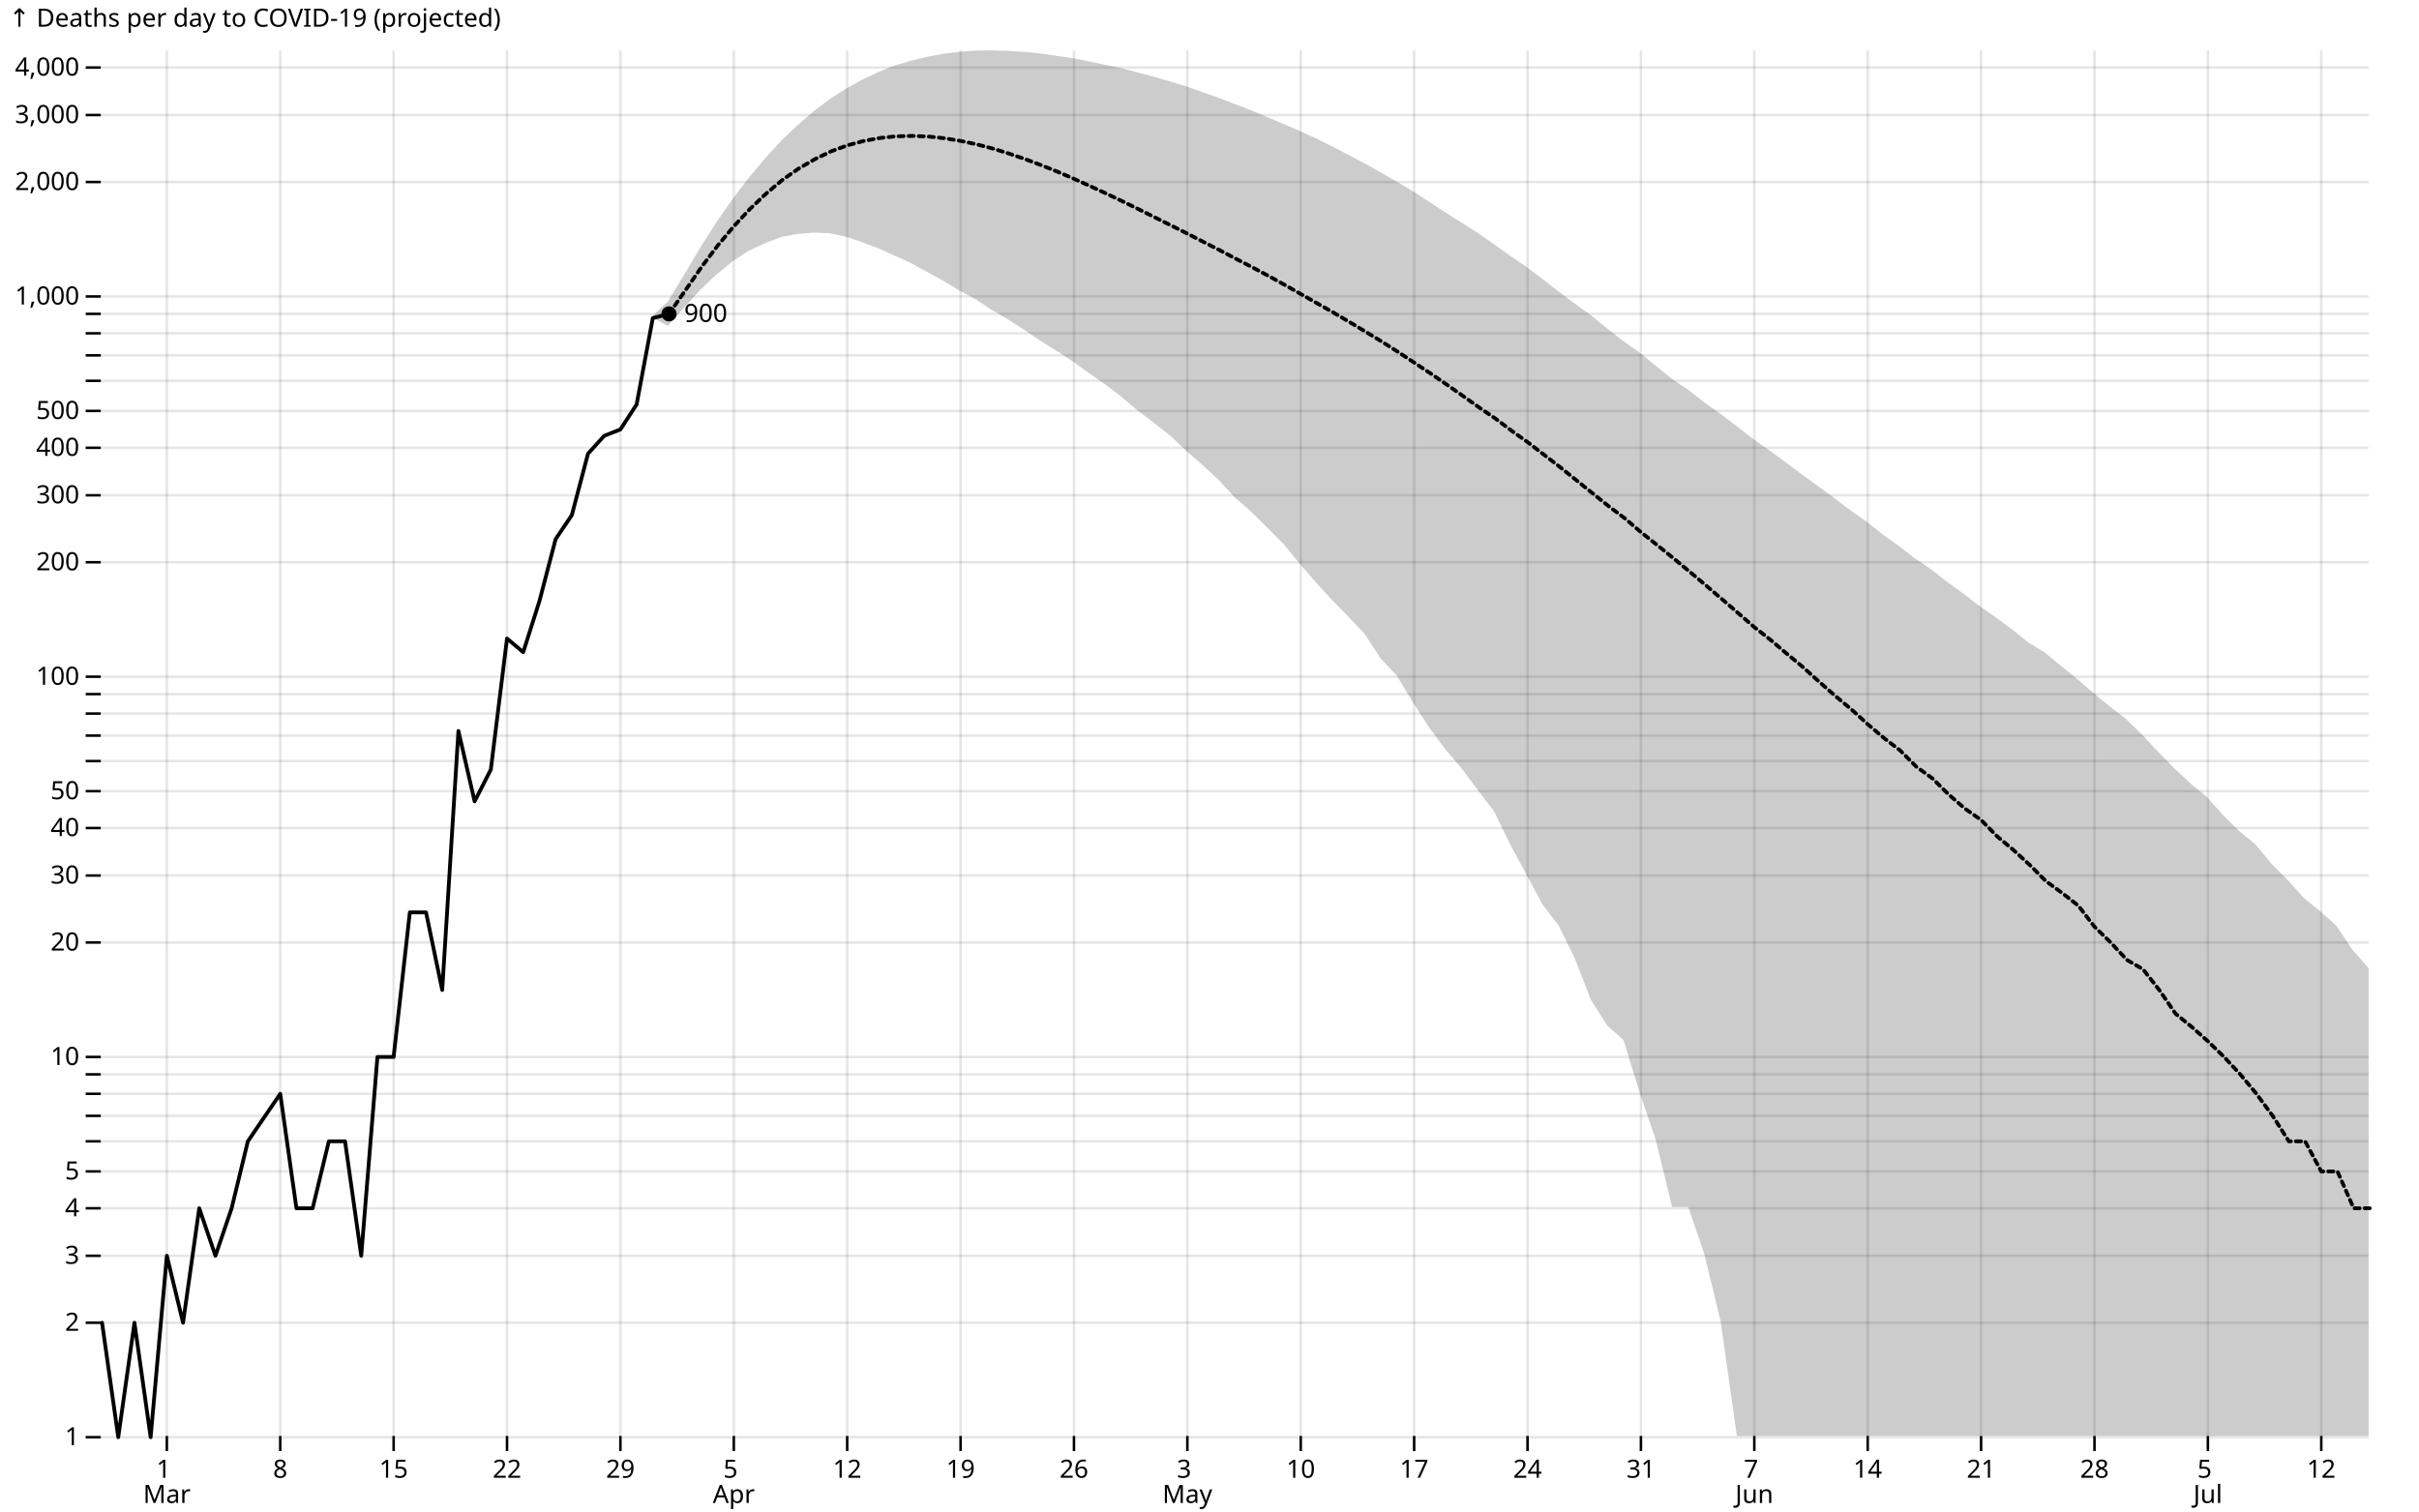
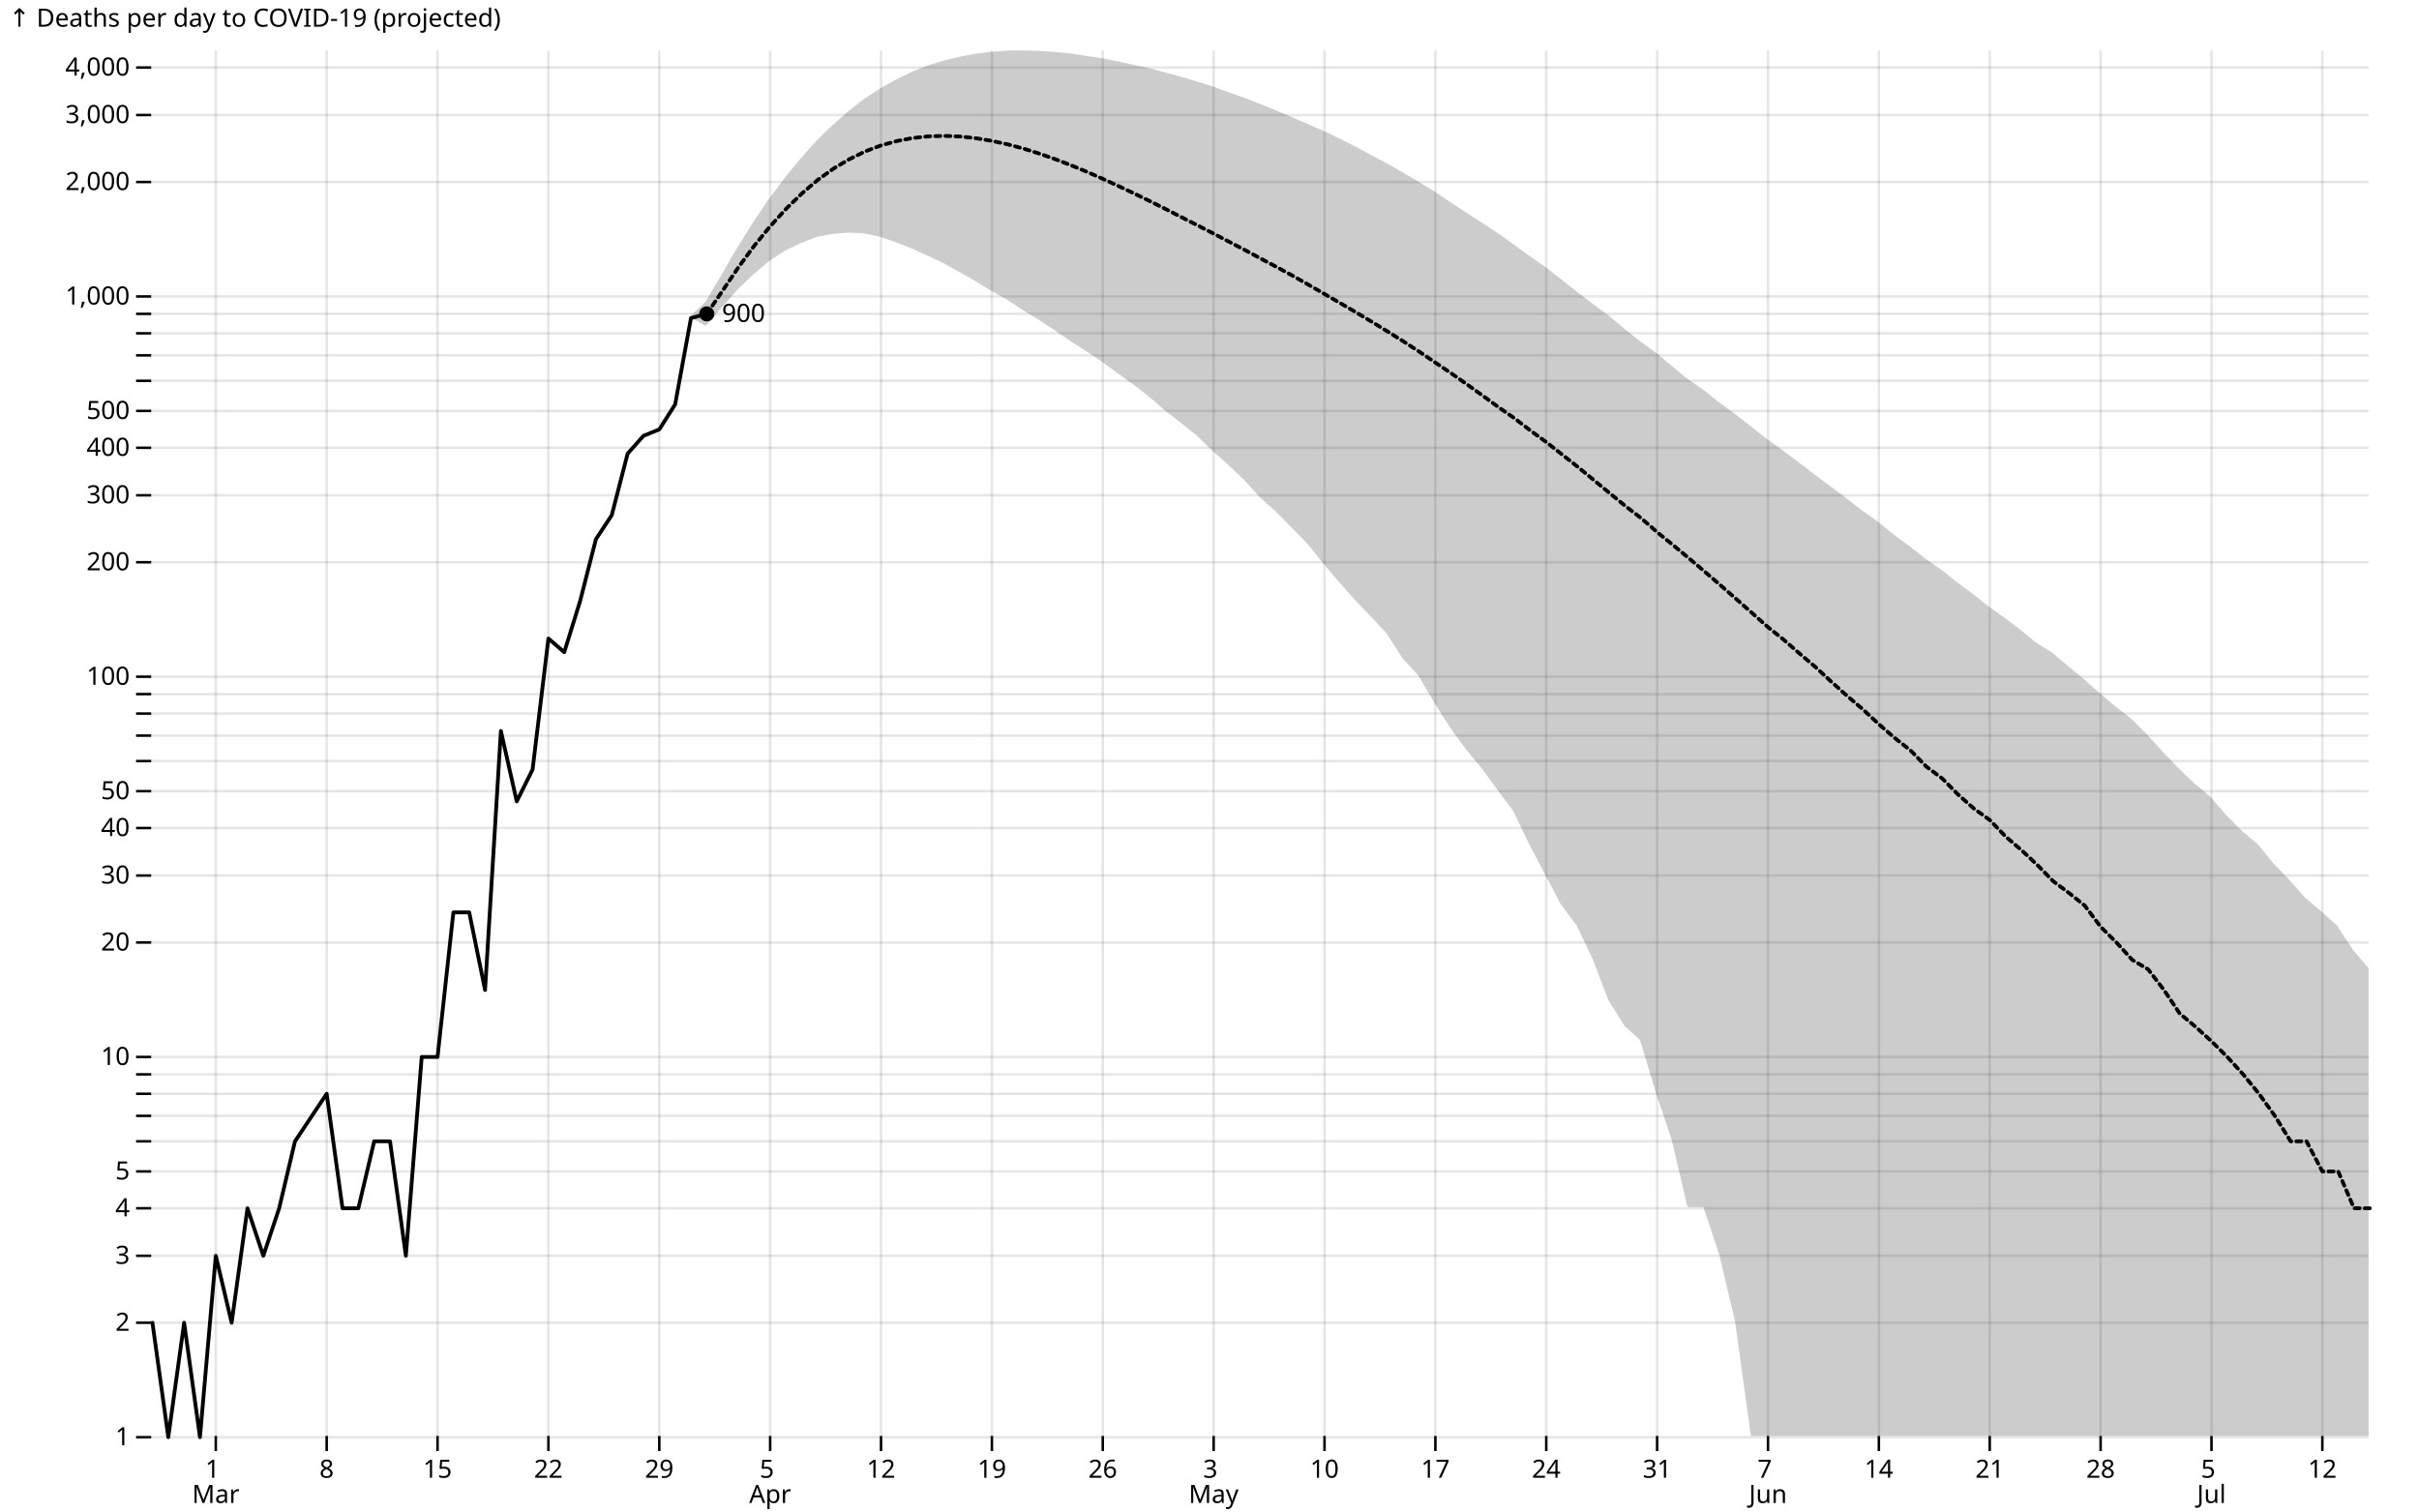
<svg xmlns="http://www.w3.org/2000/svg" class="plot" fill="currentColor" font-family="system-ui, sans-serif" font-size="10" text-anchor="middle" width="960" height="600" viewBox="0 0 960 600">
  <style>
    .plot {
      display: block;
      background: white;
      height: auto;
      height: intrinsic;
      max-width: 100%;
    }

    .plot text,
    .plot tspan {
      white-space: pre;
    }
  </style>
  <g aria-label="y-grid" stroke="currentColor" stroke-opacity="0.1" transform="translate(0,0.5)">
-     <line x1="40" x2="940" y1="570" y2="570" />
-     <line x1="40" x2="940" y1="524.563" y2="524.563" />
-     <line x1="40" x2="940" y1="497.984" y2="497.984" />
-     <line x1="40" x2="940" y1="479.125" y2="479.125" />
-     <line x1="40" x2="940" y1="464.498" y2="464.498" />
-     <line x1="40" x2="940" y1="452.546" y2="452.546" />
-     <line x1="40" x2="940" y1="442.441" y2="442.441" />
-     <line x1="40" x2="940" y1="433.688" y2="433.688" />
-     <line x1="40" x2="940" y1="425.967" y2="425.967" />
-     <line x1="40" x2="940" y1="419.061" y2="419.061" />
-     <line x1="40" x2="940" y1="373.623" y2="373.623" />
-     <line x1="40" x2="940" y1="347.044" y2="347.044" />
-     <line x1="40" x2="940" y1="328.186" y2="328.186" />
-     <line x1="40" x2="940" y1="313.559" y2="313.559" />
-     <line x1="40" x2="940" y1="301.607" y2="301.607" />
-     <line x1="40" x2="940" y1="291.502" y2="291.502" />
-     <line x1="40" x2="940" y1="282.749" y2="282.749" />
-     <line x1="40" x2="940" y1="275.028" y2="275.028" />
-     <line x1="40" x2="940" y1="268.121" y2="268.121" />
-     <line x1="40" x2="940" y1="222.684" y2="222.684" />
-     <line x1="40" x2="940" y1="196.105" y2="196.105" />
-     <line x1="40" x2="940" y1="177.247" y2="177.247" />
-     <line x1="40" x2="940" y1="162.619" y2="162.619" />
-     <line x1="40" x2="940" y1="150.668" y2="150.668" />
-     <line x1="40" x2="940" y1="140.563" y2="140.563" />
-     <line x1="40" x2="940" y1="131.809" y2="131.809" />
-     <line x1="40" x2="940" y1="124.089" y2="124.089" />
-     <line x1="40" x2="940" y1="117.182" y2="117.182" />
-     <line x1="40" x2="940" y1="71.745" y2="71.745" />
-     <line x1="40" x2="940" y1="45.166" y2="45.166" />
-     <line x1="40" x2="940" y1="26.307" y2="26.307" />
+     <line x1="60" x2="940" y1="570" y2="570" />
+     <line x1="60" x2="940" y1="524.563" y2="524.563" />
+     <line x1="60" x2="940" y1="497.984" y2="497.984" />
+     <line x1="60" x2="940" y1="479.125" y2="479.125" />
+     <line x1="60" x2="940" y1="464.498" y2="464.498" />
+     <line x1="60" x2="940" y1="452.546" y2="452.546" />
+     <line x1="60" x2="940" y1="442.441" y2="442.441" />
+     <line x1="60" x2="940" y1="433.688" y2="433.688" />
+     <line x1="60" x2="940" y1="425.967" y2="425.967" />
+     <line x1="60" x2="940" y1="419.061" y2="419.061" />
+     <line x1="60" x2="940" y1="373.623" y2="373.623" />
+     <line x1="60" x2="940" y1="347.044" y2="347.044" />
+     <line x1="60" x2="940" y1="328.186" y2="328.186" />
+     <line x1="60" x2="940" y1="313.559" y2="313.559" />
+     <line x1="60" x2="940" y1="301.607" y2="301.607" />
+     <line x1="60" x2="940" y1="291.502" y2="291.502" />
+     <line x1="60" x2="940" y1="282.749" y2="282.749" />
+     <line x1="60" x2="940" y1="275.028" y2="275.028" />
+     <line x1="60" x2="940" y1="268.121" y2="268.121" />
+     <line x1="60" x2="940" y1="222.684" y2="222.684" />
+     <line x1="60" x2="940" y1="196.105" y2="196.105" />
+     <line x1="60" x2="940" y1="177.247" y2="177.247" />
+     <line x1="60" x2="940" y1="162.619" y2="162.619" />
+     <line x1="60" x2="940" y1="150.668" y2="150.668" />
+     <line x1="60" x2="940" y1="140.563" y2="140.563" />
+     <line x1="60" x2="940" y1="131.809" y2="131.809" />
+     <line x1="60" x2="940" y1="124.089" y2="124.089" />
+     <line x1="60" x2="940" y1="117.182" y2="117.182" />
+     <line x1="60" x2="940" y1="71.745" y2="71.745" />
+     <line x1="60" x2="940" y1="45.166" y2="45.166" />
+     <line x1="60" x2="940" y1="26.307" y2="26.307" />
  </g>
  <g aria-label="y-axis tick" fill="none" stroke="currentColor" transform="translate(0,0.5)">
-     <path transform="translate(40,570)" d="M0,0L-6,0" />
-     <path transform="translate(40,524.5627)" d="M0,0L-6,0" />
-     <path transform="translate(40,497.9836)" d="M0,0L-6,0" />
-     <path transform="translate(40,479.1254)" d="M0,0L-6,0" />
-     <path transform="translate(40,464.4979)" d="M0,0L-6,0" />
-     <path transform="translate(40,452.5463)" d="M0,0L-6,0" />
-     <path transform="translate(40,442.4414)" d="M0,0L-6,0" />
-     <path transform="translate(40,433.6882)" d="M0,0L-6,0" />
-     <path transform="translate(40,425.9672)" d="M0,0L-6,0" />
-     <path transform="translate(40,419.0606)" d="M0,0L-6,0" />
-     <path transform="translate(40,373.6234)" d="M0,0L-6,0" />
-     <path transform="translate(40,347.0443)" d="M0,0L-6,0" />
-     <path transform="translate(40,328.1861)" d="M0,0L-6,0" />
-     <path transform="translate(40,313.5585)" d="M0,0L-6,0" />
-     <path transform="translate(40,301.607)" d="M0,0L-6,0" />
-     <path transform="translate(40,291.5021)" d="M0,0L-6,0" />
-     <path transform="translate(40,282.7488)" d="M0,0L-6,0" />
-     <path transform="translate(40,275.0279)" d="M0,0L-6,0" />
-     <path transform="translate(40,268.1213)" d="M0,0L-6,0" />
-     <path transform="translate(40,222.684)" d="M0,0L-6,0" />
-     <path transform="translate(40,196.1049)" d="M0,0L-6,0" />
-     <path transform="translate(40,177.2467)" d="M0,0L-6,0" />
-     <path transform="translate(40,162.6192)" d="M0,0L-6,0" />
-     <path transform="translate(40,150.6676)" d="M0,0L-6,0" />
-     <path transform="translate(40,140.5627)" d="M0,0L-6,0" />
-     <path transform="translate(40,131.8094)" d="M0,0L-6,0" />
-     <path transform="translate(40,124.0885)" d="M0,0L-6,0" />
-     <path transform="translate(40,117.1819)" d="M0,0L-6,0" />
-     <path transform="translate(40,71.74463)" d="M0,0L-6,0" />
-     <path transform="translate(40,45.16552)" d="M0,0L-6,0" />
-     <path transform="translate(40,26.30735)" d="M0,0L-6,0" />
+     <path transform="translate(60,570)" d="M0,0L-6,0" />
+     <path transform="translate(60,524.5627)" d="M0,0L-6,0" />
+     <path transform="translate(60,497.9836)" d="M0,0L-6,0" />
+     <path transform="translate(60,479.1254)" d="M0,0L-6,0" />
+     <path transform="translate(60,464.4979)" d="M0,0L-6,0" />
+     <path transform="translate(60,452.5463)" d="M0,0L-6,0" />
+     <path transform="translate(60,442.4414)" d="M0,0L-6,0" />
+     <path transform="translate(60,433.6882)" d="M0,0L-6,0" />
+     <path transform="translate(60,425.9672)" d="M0,0L-6,0" />
+     <path transform="translate(60,419.0606)" d="M0,0L-6,0" />
+     <path transform="translate(60,373.6234)" d="M0,0L-6,0" />
+     <path transform="translate(60,347.0443)" d="M0,0L-6,0" />
+     <path transform="translate(60,328.1861)" d="M0,0L-6,0" />
+     <path transform="translate(60,313.5585)" d="M0,0L-6,0" />
+     <path transform="translate(60,301.607)" d="M0,0L-6,0" />
+     <path transform="translate(60,291.5021)" d="M0,0L-6,0" />
+     <path transform="translate(60,282.7488)" d="M0,0L-6,0" />
+     <path transform="translate(60,275.0279)" d="M0,0L-6,0" />
+     <path transform="translate(60,268.1213)" d="M0,0L-6,0" />
+     <path transform="translate(60,222.684)" d="M0,0L-6,0" />
+     <path transform="translate(60,196.1049)" d="M0,0L-6,0" />
+     <path transform="translate(60,177.2467)" d="M0,0L-6,0" />
+     <path transform="translate(60,162.6192)" d="M0,0L-6,0" />
+     <path transform="translate(60,150.6676)" d="M0,0L-6,0" />
+     <path transform="translate(60,140.5627)" d="M0,0L-6,0" />
+     <path transform="translate(60,131.8094)" d="M0,0L-6,0" />
+     <path transform="translate(60,124.0885)" d="M0,0L-6,0" />
+     <path transform="translate(60,117.1819)" d="M0,0L-6,0" />
+     <path transform="translate(60,71.74463)" d="M0,0L-6,0" />
+     <path transform="translate(60,45.16552)" d="M0,0L-6,0" />
+     <path transform="translate(60,26.30735)" d="M0,0L-6,0" />
  </g>
  <g aria-label="y-axis tick label" text-anchor="end" font-variant="tabular-nums" transform="translate(-8.5,0.5)">
-     <text y="0.32em" transform="translate(40,570)">1</text>
-     <text y="0.32em" transform="translate(40,524.5627)">2</text>
-     <text y="0.32em" transform="translate(40,497.9836)">3</text>
-     <text y="0.32em" transform="translate(40,479.1254)">4</text>
-     <text y="0.32em" transform="translate(40,464.4979)">5</text>
-     <text y="0.32em" transform="translate(40,452.5463)" />
-     <text y="0.32em" transform="translate(40,442.4414)" />
-     <text y="0.32em" transform="translate(40,433.6882)" />
-     <text y="0.32em" transform="translate(40,425.9672)" />
-     <text y="0.32em" transform="translate(40,419.0606)">10</text>
-     <text y="0.32em" transform="translate(40,373.6234)">20</text>
-     <text y="0.32em" transform="translate(40,347.0443)">30</text>
-     <text y="0.32em" transform="translate(40,328.1861)">40</text>
-     <text y="0.32em" transform="translate(40,313.5585)">50</text>
-     <text y="0.32em" transform="translate(40,301.607)" />
-     <text y="0.32em" transform="translate(40,291.5021)" />
-     <text y="0.32em" transform="translate(40,282.7488)" />
-     <text y="0.32em" transform="translate(40,275.0279)" />
-     <text y="0.32em" transform="translate(40,268.1213)">100</text>
-     <text y="0.32em" transform="translate(40,222.684)">200</text>
-     <text y="0.32em" transform="translate(40,196.1049)">300</text>
-     <text y="0.32em" transform="translate(40,177.2467)">400</text>
-     <text y="0.32em" transform="translate(40,162.6192)">500</text>
-     <text y="0.32em" transform="translate(40,150.6676)" />
-     <text y="0.32em" transform="translate(40,140.5627)" />
-     <text y="0.32em" transform="translate(40,131.8094)" />
-     <text y="0.32em" transform="translate(40,124.0885)" />
-     <text y="0.32em" transform="translate(40,117.1819)">1,000</text>
-     <text y="0.32em" transform="translate(40,71.74463)">2,000</text>
-     <text y="0.32em" transform="translate(40,45.16552)">3,000</text>
-     <text y="0.32em" transform="translate(40,26.30735)">4,000</text>
-   </g>
-   <g aria-label="y-axis label" text-anchor="start" transform="translate(-36.5,-16.5)">
-     <text y="0.71em" transform="translate(40,20)">↑ Deaths per day to COVID-19 (projected)</text>
+     <text y="0.32em" transform="translate(60,570)">1</text>
+     <text y="0.32em" transform="translate(60,524.5627)">2</text>
+     <text y="0.32em" transform="translate(60,497.9836)">3</text>
+     <text y="0.32em" transform="translate(60,479.1254)">4</text>
+     <text y="0.32em" transform="translate(60,464.4979)">5</text>
+     <text y="0.32em" transform="translate(60,452.5463)" />
+     <text y="0.32em" transform="translate(60,442.4414)" />
+     <text y="0.32em" transform="translate(60,433.6882)" />
+     <text y="0.32em" transform="translate(60,425.9672)" />
+     <text y="0.32em" transform="translate(60,419.0606)">10</text>
+     <text y="0.32em" transform="translate(60,373.6234)">20</text>
+     <text y="0.32em" transform="translate(60,347.0443)">30</text>
+     <text y="0.32em" transform="translate(60,328.1861)">40</text>
+     <text y="0.32em" transform="translate(60,313.5585)">50</text>
+     <text y="0.32em" transform="translate(60,301.607)" />
+     <text y="0.32em" transform="translate(60,291.5021)" />
+     <text y="0.32em" transform="translate(60,282.7488)" />
+     <text y="0.32em" transform="translate(60,275.0279)" />
+     <text y="0.32em" transform="translate(60,268.1213)">100</text>
+     <text y="0.32em" transform="translate(60,222.684)">200</text>
+     <text y="0.32em" transform="translate(60,196.1049)">300</text>
+     <text y="0.32em" transform="translate(60,177.2467)">400</text>
+     <text y="0.32em" transform="translate(60,162.6192)">500</text>
+     <text y="0.32em" transform="translate(60,150.6676)" />
+     <text y="0.32em" transform="translate(60,140.5627)" />
+     <text y="0.32em" transform="translate(60,131.8094)" />
+     <text y="0.32em" transform="translate(60,124.0885)" />
+     <text y="0.32em" transform="translate(60,117.1819)">1,000</text>
+     <text y="0.32em" transform="translate(60,71.74463)">2,000</text>
+     <text y="0.32em" transform="translate(60,45.16552)">3,000</text>
+     <text y="0.32em" transform="translate(60,26.30735)">4,000</text>
+   </g>
+   <g aria-label="y-axis label" text-anchor="start" transform="translate(-56.5,-16.5)">
+     <text y="0.71em" transform="translate(60,20)">↑ Deaths per day to COVID-19 (projected)</text>
  </g>
  <g aria-label="x-axis tick" fill="none" stroke="currentColor" transform="translate(0.5,0)">
-     <path transform="translate(65.71429,570)" d="M0,0L0,6" />
-     <path transform="translate(110.7143,570)" d="M0,0L0,6" />
-     <path transform="translate(155.7143,570)" d="M0,0L0,6" />
-     <path transform="translate(200.7143,570)" d="M0,0L0,6" />
-     <path transform="translate(245.7143,570)" d="M0,0L0,6" />
-     <path transform="translate(290.7143,570)" d="M0,0L0,6" />
-     <path transform="translate(335.7143,570)" d="M0,0L0,6" />
-     <path transform="translate(380.7143,570)" d="M0,0L0,6" />
-     <path transform="translate(425.7143,570)" d="M0,0L0,6" />
-     <path transform="translate(470.7143,570)" d="M0,0L0,6" />
-     <path transform="translate(515.7143,570)" d="M0,0L0,6" />
-     <path transform="translate(560.7143,570)" d="M0,0L0,6" />
-     <path transform="translate(605.7143,570)" d="M0,0L0,6" />
-     <path transform="translate(650.7143,570)" d="M0,0L0,6" />
-     <path transform="translate(695.7143,570)" d="M0,0L0,6" />
-     <path transform="translate(740.7143,570)" d="M0,0L0,6" />
-     <path transform="translate(785.7143,570)" d="M0,0L0,6" />
-     <path transform="translate(830.7143,570)" d="M0,0L0,6" />
-     <path transform="translate(875.7143,570)" d="M0,0L0,6" />
-     <path transform="translate(920.7143,570)" d="M0,0L0,6" />
+     <path transform="translate(85.14286,570)" d="M0,0L0,6" />
+     <path transform="translate(129.1429,570)" d="M0,0L0,6" />
+     <path transform="translate(173.1429,570)" d="M0,0L0,6" />
+     <path transform="translate(217.1429,570)" d="M0,0L0,6" />
+     <path transform="translate(261.1429,570)" d="M0,0L0,6" />
+     <path transform="translate(305.1429,570)" d="M0,0L0,6" />
+     <path transform="translate(349.1429,570)" d="M0,0L0,6" />
+     <path transform="translate(393.1429,570)" d="M0,0L0,6" />
+     <path transform="translate(437.1429,570)" d="M0,0L0,6" />
+     <path transform="translate(481.1429,570)" d="M0,0L0,6" />
+     <path transform="translate(525.1429,570)" d="M0,0L0,6" />
+     <path transform="translate(569.1429,570)" d="M0,0L0,6" />
+     <path transform="translate(613.1429,570)" d="M0,0L0,6" />
+     <path transform="translate(657.1429,570)" d="M0,0L0,6" />
+     <path transform="translate(701.1429,570)" d="M0,0L0,6" />
+     <path transform="translate(745.1429,570)" d="M0,0L0,6" />
+     <path transform="translate(789.1429,570)" d="M0,0L0,6" />
+     <path transform="translate(833.1429,570)" d="M0,0L0,6" />
+     <path transform="translate(877.1429,570)" d="M0,0L0,6" />
+     <path transform="translate(921.1429,570)" d="M0,0L0,6" />
  </g>
  <g aria-label="x-axis tick label" font-variant="tabular-nums" transform="translate(0.5,9.5)">
-     <text transform="translate(65.71429,570)">
+     <text transform="translate(85.14286,570)">
      <tspan x="0" y="0.71em">1</tspan>
      <tspan x="0" dy="1em">Mar</tspan>
    </text>
-     <text y="0.71em" transform="translate(110.7143,570)">8</text>
-     <text y="0.71em" transform="translate(155.7143,570)">15</text>
-     <text y="0.71em" transform="translate(200.7143,570)">22</text>
-     <text y="0.71em" transform="translate(245.7143,570)">29</text>
-     <text transform="translate(290.7143,570)">
+     <text y="0.71em" transform="translate(129.1429,570)">8</text>
+     <text y="0.71em" transform="translate(173.1429,570)">15</text>
+     <text y="0.71em" transform="translate(217.1429,570)">22</text>
+     <text y="0.71em" transform="translate(261.1429,570)">29</text>
+     <text transform="translate(305.1429,570)">
      <tspan x="0" y="0.71em">5</tspan>
      <tspan x="0" dy="1em">Apr</tspan>
    </text>
-     <text y="0.71em" transform="translate(335.7143,570)">12</text>
-     <text y="0.71em" transform="translate(380.7143,570)">19</text>
-     <text y="0.71em" transform="translate(425.7143,570)">26</text>
-     <text transform="translate(470.7143,570)">
+     <text y="0.71em" transform="translate(349.1429,570)">12</text>
+     <text y="0.71em" transform="translate(393.1429,570)">19</text>
+     <text y="0.71em" transform="translate(437.1429,570)">26</text>
+     <text transform="translate(481.1429,570)">
      <tspan x="0" y="0.71em">3</tspan>
      <tspan x="0" dy="1em">May</tspan>
    </text>
-     <text y="0.71em" transform="translate(515.7143,570)">10</text>
-     <text y="0.71em" transform="translate(560.7143,570)">17</text>
-     <text y="0.71em" transform="translate(605.7143,570)">24</text>
-     <text y="0.71em" transform="translate(650.7143,570)">31</text>
-     <text transform="translate(695.7143,570)">
+     <text y="0.71em" transform="translate(525.1429,570)">10</text>
+     <text y="0.71em" transform="translate(569.1429,570)">17</text>
+     <text y="0.71em" transform="translate(613.1429,570)">24</text>
+     <text y="0.71em" transform="translate(657.1429,570)">31</text>
+     <text transform="translate(701.1429,570)">
      <tspan x="0" y="0.71em">7</tspan>
      <tspan x="0" dy="1em">Jun</tspan>
    </text>
-     <text y="0.71em" transform="translate(740.7143,570)">14</text>
-     <text y="0.71em" transform="translate(785.7143,570)">21</text>
-     <text y="0.71em" transform="translate(830.7143,570)">28</text>
-     <text transform="translate(875.7143,570)">
+     <text y="0.71em" transform="translate(745.1429,570)">14</text>
+     <text y="0.71em" transform="translate(789.1429,570)">21</text>
+     <text y="0.71em" transform="translate(833.1429,570)">28</text>
+     <text transform="translate(877.1429,570)">
      <tspan x="0" y="0.71em">5</tspan>
      <tspan x="0" dy="1em">Jul</tspan>
    </text>
-     <text y="0.71em" transform="translate(920.7143,570)">12</text>
+     <text y="0.71em" transform="translate(921.1429,570)">12</text>
  </g>
  <g aria-label="x-grid" stroke="currentColor" stroke-opacity="0.1" transform="translate(0.5,0)">
-     <line x1="65.714" x2="65.714" y1="20" y2="570" />
-     <line x1="110.714" x2="110.714" y1="20" y2="570" />
-     <line x1="155.714" x2="155.714" y1="20" y2="570" />
-     <line x1="200.714" x2="200.714" y1="20" y2="570" />
-     <line x1="245.714" x2="245.714" y1="20" y2="570" />
-     <line x1="290.714" x2="290.714" y1="20" y2="570" />
-     <line x1="335.714" x2="335.714" y1="20" y2="570" />
-     <line x1="380.714" x2="380.714" y1="20" y2="570" />
-     <line x1="425.714" x2="425.714" y1="20" y2="570" />
-     <line x1="470.714" x2="470.714" y1="20" y2="570" />
-     <line x1="515.714" x2="515.714" y1="20" y2="570" />
-     <line x1="560.714" x2="560.714" y1="20" y2="570" />
-     <line x1="605.714" x2="605.714" y1="20" y2="570" />
-     <line x1="650.714" x2="650.714" y1="20" y2="570" />
-     <line x1="695.714" x2="695.714" y1="20" y2="570" />
-     <line x1="740.714" x2="740.714" y1="20" y2="570" />
-     <line x1="785.714" x2="785.714" y1="20" y2="570" />
-     <line x1="830.714" x2="830.714" y1="20" y2="570" />
-     <line x1="875.714" x2="875.714" y1="20" y2="570" />
-     <line x1="920.714" x2="920.714" y1="20" y2="570" />
+     <line x1="85.143" x2="85.143" y1="20" y2="570" />
+     <line x1="129.143" x2="129.143" y1="20" y2="570" />
+     <line x1="173.143" x2="173.143" y1="20" y2="570" />
+     <line x1="217.143" x2="217.143" y1="20" y2="570" />
+     <line x1="261.143" x2="261.143" y1="20" y2="570" />
+     <line x1="305.143" x2="305.143" y1="20" y2="570" />
+     <line x1="349.143" x2="349.143" y1="20" y2="570" />
+     <line x1="393.143" x2="393.143" y1="20" y2="570" />
+     <line x1="437.143" x2="437.143" y1="20" y2="570" />
+     <line x1="481.143" x2="481.143" y1="20" y2="570" />
+     <line x1="525.143" x2="525.143" y1="20" y2="570" />
+     <line x1="569.143" x2="569.143" y1="20" y2="570" />
+     <line x1="613.143" x2="613.143" y1="20" y2="570" />
+     <line x1="657.143" x2="657.143" y1="20" y2="570" />
+     <line x1="701.143" x2="701.143" y1="20" y2="570" />
+     <line x1="745.143" x2="745.143" y1="20" y2="570" />
+     <line x1="789.143" x2="789.143" y1="20" y2="570" />
+     <line x1="833.143" x2="833.143" y1="20" y2="570" />
+     <line x1="877.143" x2="877.143" y1="20" y2="570" />
+     <line x1="921.143" x2="921.143" y1="20" y2="570" />
  </g>
  <g aria-label="area" fill-opacity="0.2">
-     <path d="M40,524.563L46.429,570L52.857,524.563L59.286,570L65.714,497.984L72.143,524.563L78.571,479.125L85,497.984L91.429,479.125L97.857,452.546L110.714,433.688L117.143,479.125L123.571,479.125L130,452.546L136.429,452.546L142.857,497.984L149.286,419.061L155.714,419.061L162.143,361.672L168.571,361.672L175,392.482L181.429,289.655L187.857,317.615L194.286,304.969L200.714,252.971L207.143,258.392L213.571,238.136L220,213.522L226.429,203.99L232.857,179.582L239.286,172.506L245.714,169.964L252.143,160.048L258.571,125.786L265,119.721L271.429,109.17L277.857,98.34L284.286,88.242L290.714,79.016L297.143,70.575L303.571,62.926L310,55.87L316.429,49.758L322.857,44.233L329.286,39.296L335.714,35.211L342.143,31.649L348.571,28.575L355,26.046L361.429,24.116L367.857,22.565L374.286,21.369L380.714,20.583L387.143,20.074L393.571,20L400,20.179L406.429,20.583L412.857,21.217L419.286,22.164L425.714,23.093L432.143,24.338L438.571,25.688L445,27.049L451.429,28.745L457.857,30.433L464.286,32.328L470.714,34.279L477.143,36.576L483.571,38.799L490,41.284L496.429,43.76L502.857,46.468L509.286,49.175L515.714,51.927L522.143,54.9L528.571,58.068L535,61.425L541.429,64.786L547.857,68.39L554.286,72.073L560.714,75.905L567.143,80.124L573.571,84.276L580,88.369L586.429,92.42L592.857,96.929L599.286,101.514L605.714,105.889L612.143,110.756L618.571,115.755L625,120.544L631.429,125.19L637.857,130.431L644.286,135.431L650.714,140.003L657.143,145.219L663.571,150.449L670,154.724L676.429,159.797L682.857,164.346L689.286,169.235L695.714,174.205L702.143,178.738L708.571,183.429L715,188.287L721.429,192.907L727.857,197.653L734.286,202.528L740.714,207.016L747.143,212.113L753.571,216.735L760,221.708L766.429,226.046L772.857,231.064L779.286,235.693L785.714,240.674L792.143,245.135L798.571,249.922L805,255.086L811.429,258.96L817.857,264.302L824.286,269.446L830.714,275.028L837.143,280.336L843.571,285.254L850,291.502L856.429,298.409L862.857,304.969L869.286,310.988L875.714,316.235L882.143,323.445L888.571,329.846L895,335.093L901.429,342.814L907.857,349.267L914.286,356.425L920.714,361.672L927.143,367.376L933.571,376.986L940,384.277L940,570L933.571,570L927.143,570L920.714,570L914.286,570L907.857,570L901.429,570L895,570L888.571,570L882.143,570L875.714,570L869.286,570L862.857,570L856.429,570L850,570L843.571,570L837.143,570L830.714,570L824.286,570L817.857,570L811.429,570L805,570L798.571,570L792.143,570L785.714,570L779.286,570L772.857,570L766.429,570L760,570L753.571,570L747.143,570L740.714,570L734.286,570L727.857,570L721.429,570L715,570L708.571,570L702.143,570L695.714,570L689.286,570L682.857,524.563L676.429,497.984L670,479.125L663.571,479.125L657.143,452.546L650.714,433.688L644.286,412.813L637.857,407.109L631.429,397.004L625,380.53L618.571,367.376L612.143,358.996L605.714,347.044L599.286,335.093L592.857,321.938L586.429,313.559L580,304.969L573.571,297.376L567.143,288.751L560.714,278.775L554.286,268.121L547.857,261.28L541.429,251.429L535,244.675L528.571,238.136L522.143,231.064L515.714,223.675L509.286,215.843L502.857,209.381L496.429,203.011L490,197.429L483.571,190.456L477.143,184.519L470.714,178.906L464.286,172.812L457.857,167.801L451.429,162.882L445,157.453L438.571,152.552L432.143,148.097L425.714,143.434L419.286,139.265L412.857,135.258L406.429,130.914L400,126.764L393.571,123.005L387.143,118.774L380.714,115.308L374.286,111.413L367.857,107.906L361.429,104.362L355,101.462L348.571,98.586L342.143,96.116L335.714,93.965L329.286,92.599L322.857,92.33L316.429,92.87L310,94.057L303.571,96.545L297.143,99.531L290.714,103.718L284.286,108.996L277.857,115.054L271.429,122.222L265,129.396L258.571,125.786L252.143,160.048L245.714,169.964L239.286,172.506L232.857,179.582L226.429,203.99L220,213.522L213.571,238.136L207.143,258.392L200.714,252.971L194.286,304.969L187.857,317.615L181.429,289.655L175,392.482L168.571,361.672L162.143,361.672L155.714,419.061L149.286,419.061L142.857,497.984L136.429,452.546L130,452.546L123.571,479.125L117.143,479.125L110.714,433.688L97.857,452.546L91.429,479.125L85,497.984L78.571,479.125L72.143,524.563L65.714,497.984L59.286,570L52.857,524.563L46.429,570L40,524.563Z" />
+     <path d="M60,524.563L66.286,570L72.571,524.563L78.857,570L85.143,497.984L91.429,524.563L97.714,479.125L104,497.984L110.286,479.125L116.571,452.546L129.143,433.688L135.429,479.125L141.714,479.125L148,452.546L154.286,452.546L160.571,497.984L166.857,419.061L173.143,419.061L179.429,361.672L185.714,361.672L192,392.482L198.286,289.655L204.571,317.615L210.857,304.969L217.143,252.971L223.429,258.392L229.714,238.136L236,213.522L242.286,203.99L248.571,179.582L254.857,172.506L261.143,169.964L267.429,160.048L273.714,125.786L280,119.721L286.286,109.17L292.571,98.34L298.857,88.242L305.143,79.016L311.429,70.575L317.714,62.926L324,55.87L330.286,49.758L336.571,44.233L342.857,39.296L349.143,35.211L355.429,31.649L361.714,28.575L368,26.046L374.286,24.116L380.571,22.565L386.857,21.369L393.143,20.583L399.429,20.074L405.714,20L412,20.179L418.286,20.583L424.571,21.217L430.857,22.164L437.143,23.093L443.429,24.338L449.714,25.688L456,27.049L462.286,28.745L468.571,30.433L474.857,32.328L481.143,34.279L487.429,36.576L493.714,38.799L500,41.284L506.286,43.76L512.571,46.468L518.857,49.175L525.143,51.927L531.429,54.9L537.714,58.068L544,61.425L550.286,64.786L556.571,68.39L562.857,72.073L569.143,75.905L575.429,80.124L581.714,84.276L588,88.369L594.286,92.42L600.571,96.929L606.857,101.514L613.143,105.889L619.429,110.756L625.714,115.755L632,120.544L638.286,125.19L644.571,130.431L650.857,135.431L657.143,140.003L663.429,145.219L669.714,150.449L676,154.724L682.286,159.797L688.571,164.346L694.857,169.235L701.143,174.205L707.429,178.738L713.714,183.429L720,188.287L726.286,192.907L732.571,197.653L738.857,202.528L745.143,207.016L751.429,212.113L757.714,216.735L764,221.708L770.286,226.046L776.571,231.064L782.857,235.693L789.143,240.674L795.429,245.135L801.714,249.922L808,255.086L814.286,258.96L820.571,264.302L826.857,269.446L833.143,275.028L839.429,280.336L845.714,285.254L852,291.502L858.286,298.409L864.571,304.969L870.857,310.988L877.143,316.235L883.429,323.445L889.714,329.846L896,335.093L902.286,342.814L908.571,349.267L914.857,356.425L921.143,361.672L927.429,367.376L933.714,376.986L940,384.277L940,570L933.714,570L927.429,570L921.143,570L914.857,570L908.571,570L902.286,570L896,570L889.714,570L883.429,570L877.143,570L870.857,570L864.571,570L858.286,570L852,570L845.714,570L839.429,570L833.143,570L826.857,570L820.571,570L814.286,570L808,570L801.714,570L795.429,570L789.143,570L782.857,570L776.571,570L770.286,570L764,570L757.714,570L751.429,570L745.143,570L738.857,570L732.571,570L726.286,570L720,570L713.714,570L707.429,570L701.143,570L694.857,570L688.571,524.563L682.286,497.984L676,479.125L669.714,479.125L663.429,452.546L657.143,433.688L650.857,412.813L644.571,407.109L638.286,397.004L632,380.53L625.714,367.376L619.429,358.996L613.143,347.044L606.857,335.093L600.571,321.938L594.286,313.559L588,304.969L581.714,297.376L575.429,288.751L569.143,278.775L562.857,268.121L556.571,261.28L550.286,251.429L544,244.675L537.714,238.136L531.429,231.064L525.143,223.675L518.857,215.843L512.571,209.381L506.286,203.011L500,197.429L493.714,190.456L487.429,184.519L481.143,178.906L474.857,172.812L468.571,167.801L462.286,162.882L456,157.453L449.714,152.552L443.429,148.097L437.143,143.434L430.857,139.265L424.571,135.258L418.286,130.914L412,126.764L405.714,123.005L399.429,118.774L393.143,115.308L386.857,111.413L380.571,107.906L374.286,104.362L368,101.462L361.714,98.586L355.429,96.116L349.143,93.965L342.857,92.599L336.571,92.33L330.286,92.87L324,94.057L317.714,96.545L311.429,99.531L305.143,103.718L298.857,108.996L292.571,115.054L286.286,122.222L280,129.396L273.714,125.786L267.429,160.048L261.143,169.964L254.857,172.506L248.571,179.582L242.286,203.99L236,213.522L229.714,238.136L223.429,258.392L217.143,252.971L210.857,304.969L204.571,317.615L198.286,289.655L192,392.482L185.714,361.672L179.429,361.672L173.143,419.061L166.857,419.061L160.571,497.984L154.286,452.546L148,452.546L141.714,479.125L135.429,479.125L129.143,433.688L116.571,452.546L110.286,479.125L104,497.984L97.714,479.125L91.429,524.563L85.143,497.984L78.857,570L72.571,524.563L66.286,570L60,524.563Z" />
  </g>
  <g aria-label="line" fill="none" stroke="currentColor" stroke-width="1.5" stroke-linejoin="round" stroke-linecap="round" transform="translate(0.5,0.5)">
-     <path d="M40,524.563L46.429,570L52.857,524.563L59.286,570L65.714,497.984L72.143,524.563L78.571,479.125L85,497.984L91.429,479.125L97.857,452.546L110.714,433.688L117.143,479.125L123.571,479.125L130,452.546L136.429,452.546L142.857,497.984L149.286,419.061L155.714,419.061L162.143,361.672L168.571,361.672L175,392.482L181.429,289.655L187.857,317.615L194.286,304.969L200.714,252.971L207.143,258.392L213.571,238.136L220,213.522L226.429,203.99L232.857,179.582L239.286,172.506L245.714,169.964L252.143,160.048L258.571,125.786L265,124.089" />
+     <path d="M60,524.563L66.286,570L72.571,524.563L78.857,570L85.143,497.984L91.429,524.563L97.714,479.125L104,497.984L110.286,479.125L116.571,452.546L129.143,433.688L135.429,479.125L141.714,479.125L148,452.546L154.286,452.546L160.571,497.984L166.857,419.061L173.143,419.061L179.429,361.672L185.714,361.672L192,392.482L198.286,289.655L204.571,317.615L210.857,304.969L217.143,252.971L223.429,258.392L229.714,238.136L236,213.522L242.286,203.99L248.571,179.582L254.857,172.506L261.143,169.964L267.429,160.048L273.714,125.786L280,124.089" />
  </g>
  <g aria-label="line" fill="none" stroke="currentColor" stroke-width="1.5" stroke-linejoin="round" stroke-linecap="round" stroke-dasharray="2,2" transform="translate(0.5,0.5)">
-     <path d="M265,124.089L271.429,114.864L277.857,105.559L284.286,97.026L290.714,89.348L297.143,82.437L303.571,76.326L310,70.93L316.429,66.427L322.857,62.697L329.286,59.602L335.714,57.222L342.143,55.486L348.571,54.294L355,53.62L361.429,53.446L367.857,53.694L374.286,54.37L380.714,55.435L387.143,56.803L393.571,58.495L400,60.479L406.429,62.697L412.857,65.111L419.286,67.709L425.714,70.479L432.143,73.371L438.571,76.361L445,79.421L451.429,82.591L457.857,85.801L464.286,89.005L470.714,92.24L477.143,95.548L483.571,98.834L490,102.24L496.429,105.559L502.857,108.996L509.286,112.563L515.714,116.206L522.143,119.858L528.571,123.508L535,127.298L541.429,131.157L547.857,135.086L554.286,139.173L560.714,143.434L567.143,147.678L573.571,152.104L580,156.61L586.429,161.193L592.857,165.569L599.286,170.406L605.714,174.992L612.143,179.923L618.571,184.886L625,190.056L631.429,195.237L637.857,200.394L644.286,205.234L650.714,210.732L657.143,215.843L663.571,221.065L670,226.392L676.429,231.813L682.857,237.312L689.286,242.866L695.714,248.449L702.143,253.494L708.571,258.96L715,264.302L721.429,270.118L727.857,275.76L734.286,281.13L740.714,286.979L747.143,292.445L753.571,297.376L760,303.829L766.429,308.514L772.857,314.883L779.286,320.465L785.714,324.988L792.143,331.548L798.571,336.939L805,342.814L811.429,349.267L817.857,353.951L824.286,358.996L830.714,367.376L837.143,373.623L843.571,380.53L850,384.277L856.429,392.482L862.857,401.862L869.286,407.109L875.714,412.813L882.143,419.061L888.571,425.967L895,433.688L901.429,442.441L907.857,452.546L914.286,452.546L920.714,464.498L927.143,464.498L933.571,479.125L940,479.125" />
+     <path d="M280,124.089L286.286,114.864L292.571,105.559L298.857,97.026L305.143,89.348L311.429,82.437L317.714,76.326L324,70.93L330.286,66.427L336.571,62.697L342.857,59.602L349.143,57.222L355.429,55.486L361.714,54.294L368,53.62L374.286,53.446L380.571,53.694L386.857,54.37L393.143,55.435L399.429,56.803L405.714,58.495L412,60.479L418.286,62.697L424.571,65.111L430.857,67.709L437.143,70.479L443.429,73.371L449.714,76.361L456,79.421L462.286,82.591L468.571,85.801L474.857,89.005L481.143,92.24L487.429,95.548L493.714,98.834L500,102.24L506.286,105.559L512.571,108.996L518.857,112.563L525.143,116.206L531.429,119.858L537.714,123.508L544,127.298L550.286,131.157L556.571,135.086L562.857,139.173L569.143,143.434L575.429,147.678L581.714,152.104L588,156.61L594.286,161.193L600.571,165.569L606.857,170.406L613.143,174.992L619.429,179.923L625.714,184.886L632,190.056L638.286,195.237L644.571,200.394L650.857,205.234L657.143,210.732L663.429,215.843L669.714,221.065L676,226.392L682.286,231.813L688.571,237.312L694.857,242.866L701.143,248.449L707.429,253.494L713.714,258.96L720,264.302L726.286,270.118L732.571,275.76L738.857,281.13L745.143,286.979L751.429,292.445L757.714,297.376L764,303.829L770.286,308.514L776.571,314.883L782.857,320.465L789.143,324.988L795.429,331.548L801.714,336.939L808,342.814L814.286,349.267L820.571,353.951L826.857,358.996L833.143,367.376L839.429,373.623L845.714,380.53L852,384.277L858.286,392.482L864.571,401.862L870.857,407.109L877.143,412.813L883.429,419.061L889.714,425.967L896,433.688L902.286,442.441L908.571,452.546L914.857,452.546L921.143,464.498L927.429,464.498L933.714,479.125L940,479.125" />
  </g>
  <g aria-label="dot" transform="translate(0.5,0.5)">
-     <circle cx="265" cy="124.089" r="3" />
+     <circle cx="280" cy="124.089" r="3" />
  </g>
  <g aria-label="text" text-anchor="start" font-variant="tabular-nums" transform="translate(6.5,0.5)">
-     <text y="0.32em" transform="translate(265,124.0885)">900</text>
+     <text y="0.32em" transform="translate(280,124.0885)">900</text>
  </g>
</svg>
